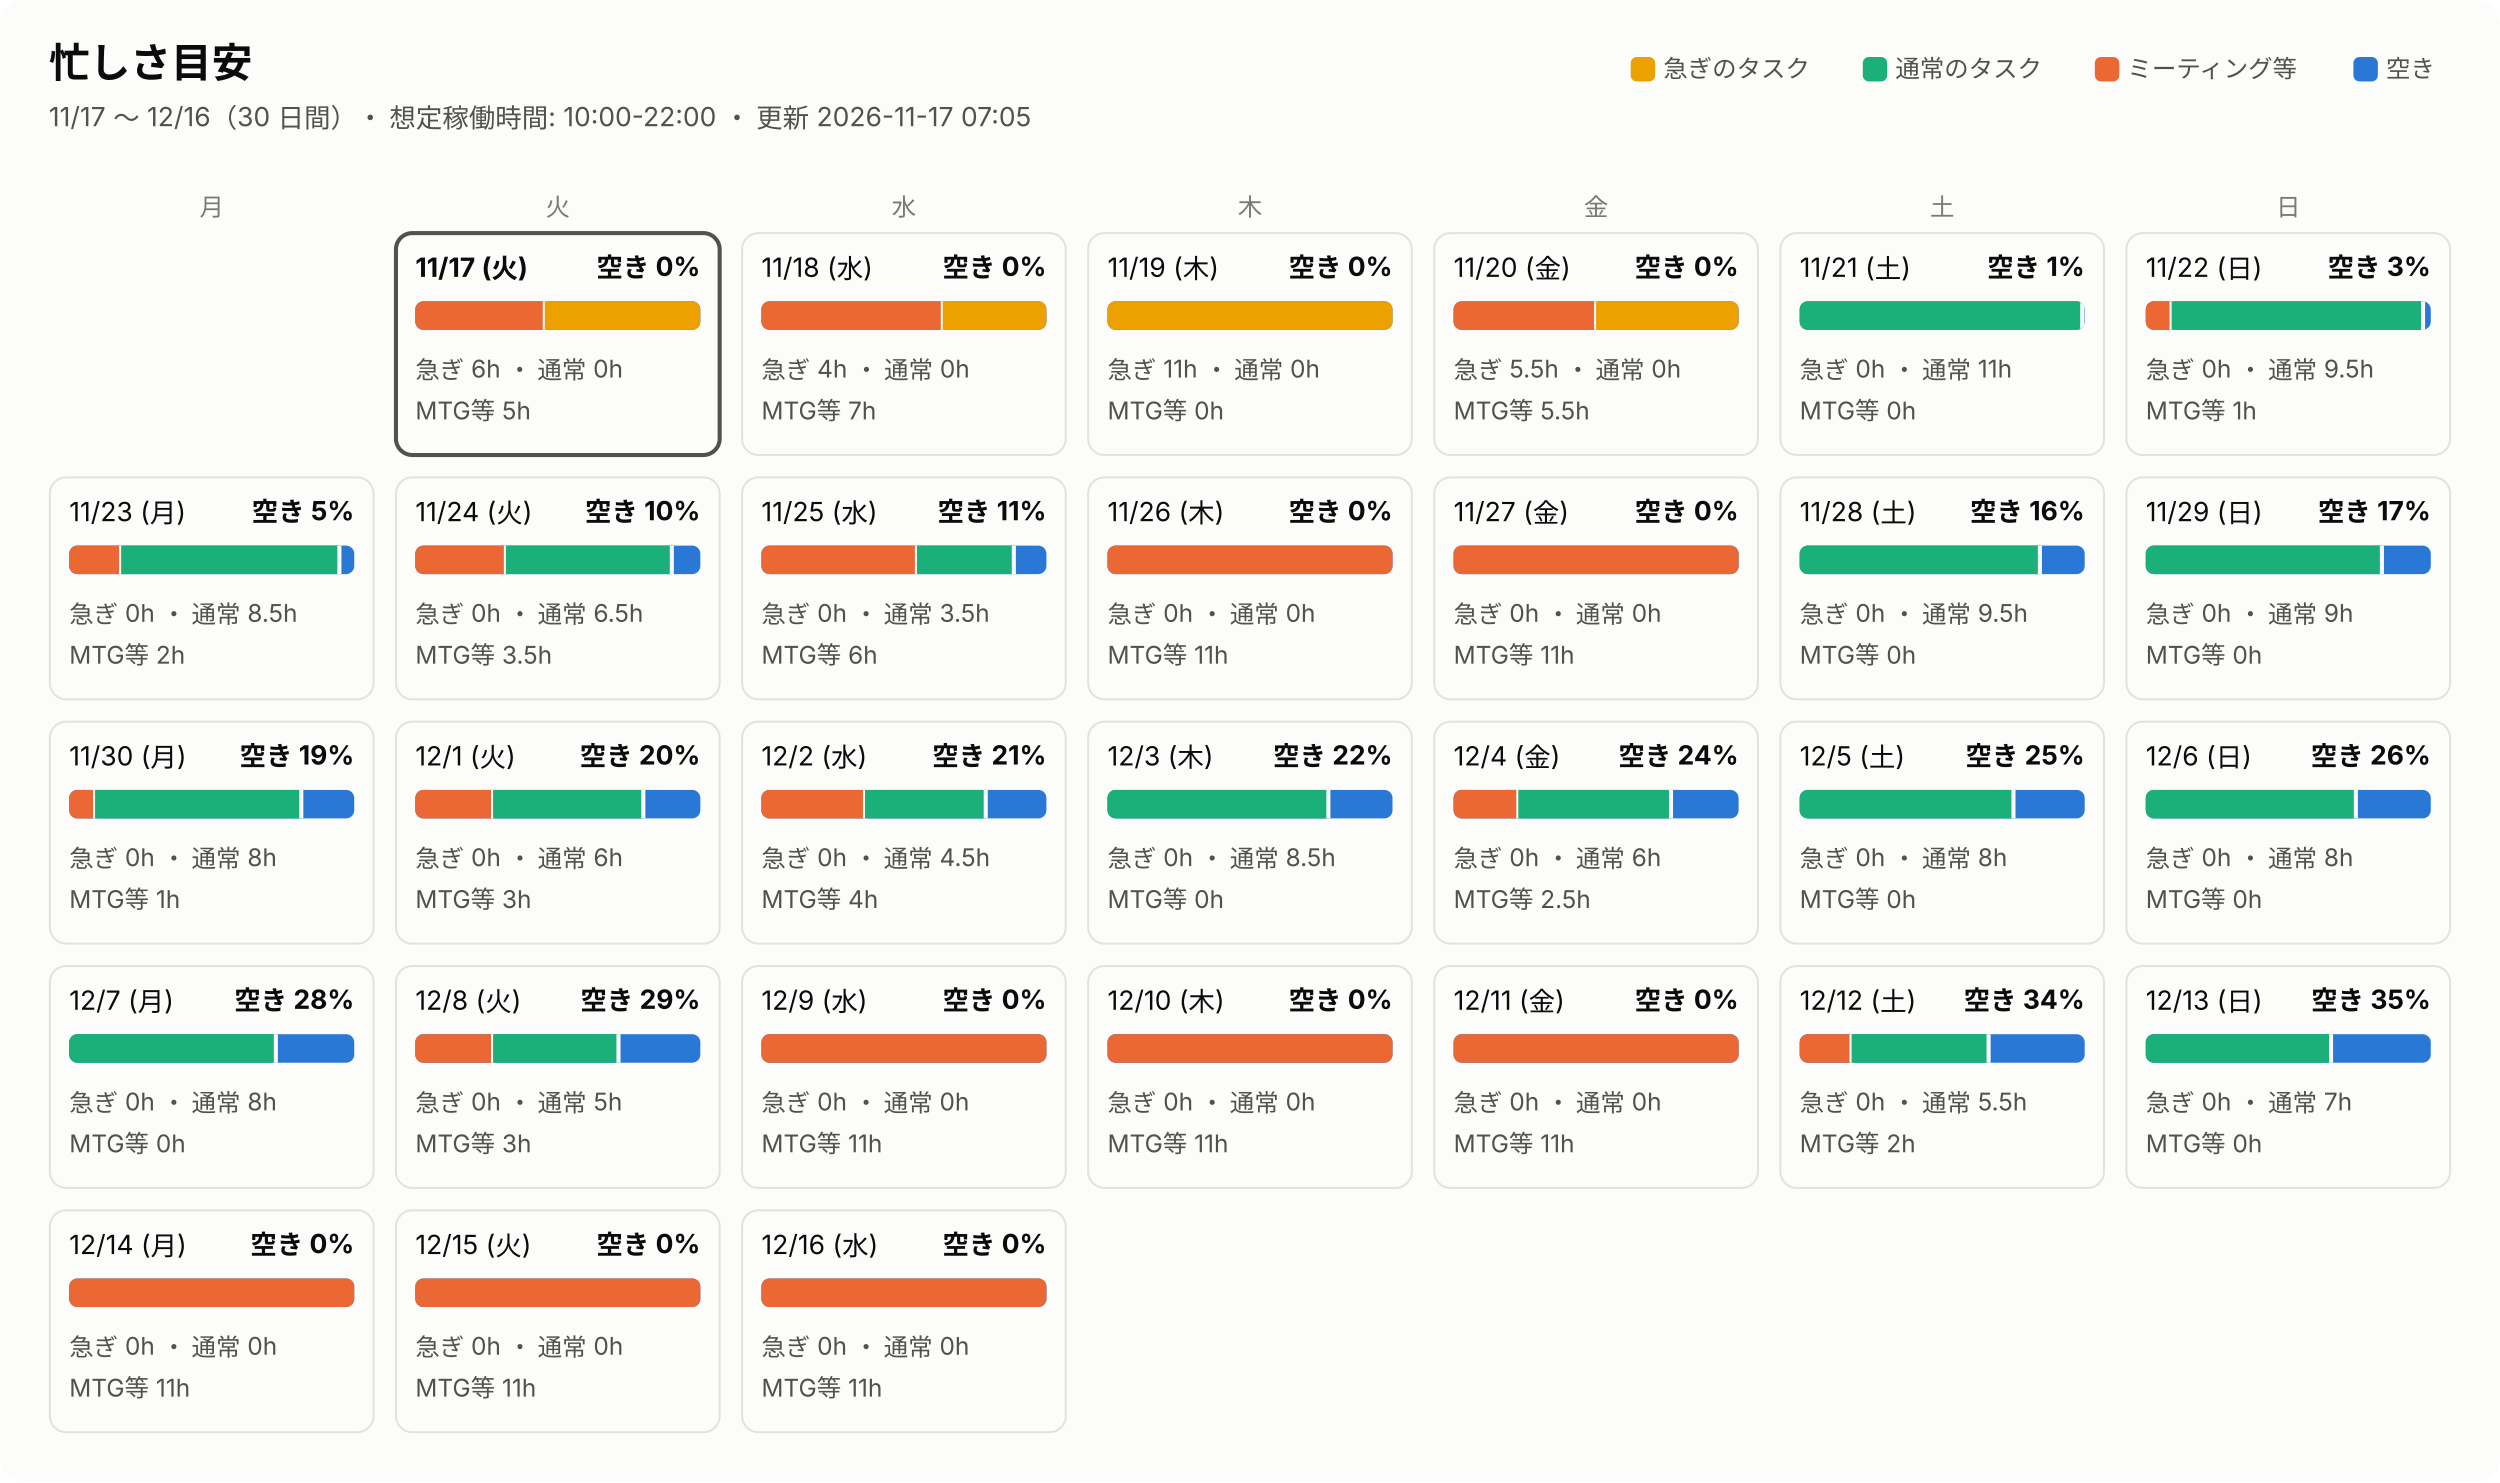
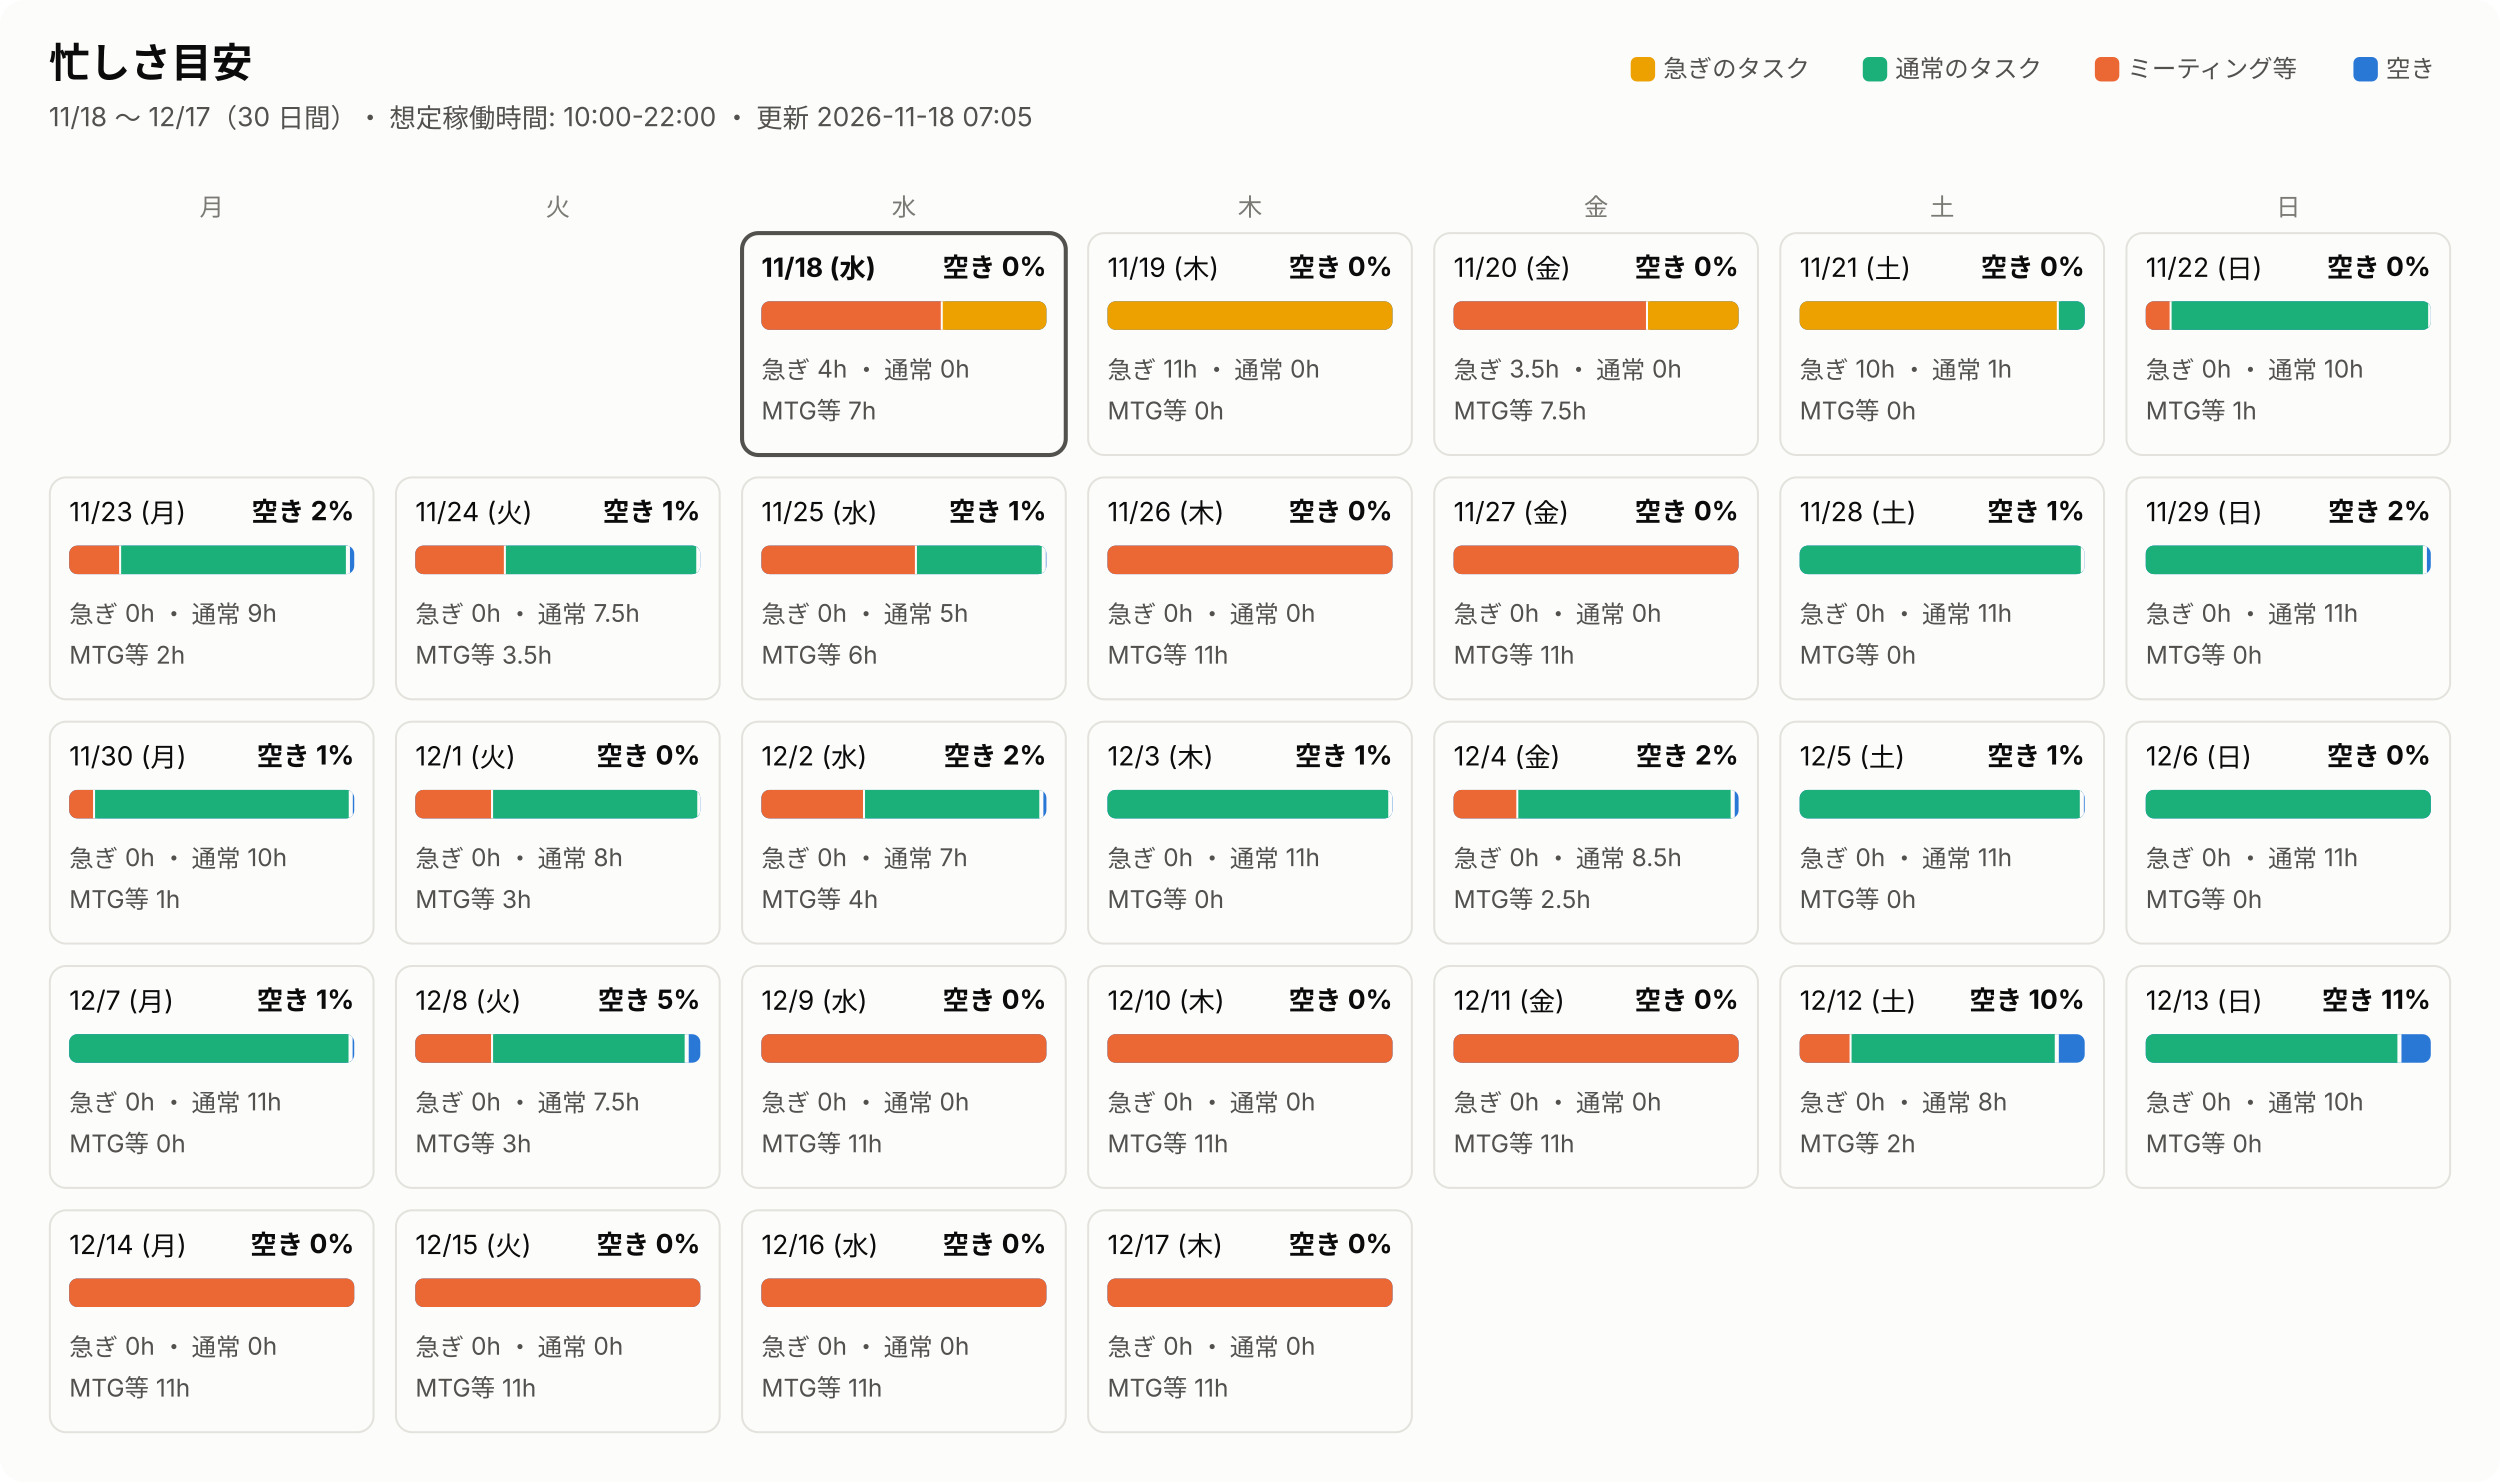
<svg xmlns="http://www.w3.org/2000/svg" viewBox="0 0 1228 728" width="1228" height="728" role="img" aria-label="忙しさ目安" class="viz">
  <style>
    .viz { color-scheme: light dark; }
    .surface { fill: #fcfcfb; }
    .text-1 { fill: #0b0b0b; }
    .text-2 { fill: #52514e; }
    .text-3 { fill: #7a7974; }
    .tasks { fill: #eda100; }
    .flex { fill: #1baf7a; }
    .meetings { fill: #eb6834; }
    .free { fill: #2a78d6; }
    .cell { fill: none; stroke: #e3e2dd; }
    .cell-today { fill: none; stroke: #52514e; }
    .gap { stroke: #fcfcfb; }
    .capmark { stroke: #0b0b0b; }
    .overflow { fill: #d03b3b; }
    text { font-family: -apple-system, BlinkMacSystemFont, "Segoe UI", "Hiragino Sans",
           "Noto Sans JP", "Yu Gothic UI", Meiryo, sans-serif; }
    @media (prefers-color-scheme: dark) {
      .surface { fill: #1a1a19; }
      .text-1 { fill: #f0efec; }
      .text-2 { fill: #c3c2b7; }
      .text-3 { fill: #8f8e87; }
      .tasks { fill: #c98500; }
      .flex { fill: #199e70; }
      .meetings { fill: #d95926; }
      .free { fill: #3987e5; }
      .cell { stroke: #333331; }
      .cell-today { stroke: #c3c2b7; }
      .gap { stroke: #1a1a19; }
      .capmark { stroke: #f0efec; }
      .overflow { fill: #e66767; }
    }
</style>
  <rect class="surface" x="0" y="0" width="1228" height="728" rx="12" />
  <text class="text-1" x="24" y="38" font-size="20" font-weight="700">忙しさ目安</text>
-   <text class="text-2" x="24" y="62" font-size="13">11/17 〜 12/16（30 日間）・ 想定稼働時間: 10:00-22:00 ・ 更新 2026-11-17 07:05</text>
+   <text class="text-2" x="24" y="62" font-size="13">11/18 〜 12/17（30 日間）・ 想定稼働時間: 10:00-22:00 ・ 更新 2026-11-18 07:05</text>
  <rect class="tasks" x="801" y="28" width="12" height="12" rx="3" />
  <text class="text-2" x="817" y="38" font-size="12">急ぎのタスク</text>
  <rect class="flex" x="915" y="28" width="12" height="12" rx="3" />
  <text class="text-2" x="931" y="38" font-size="12">通常のタスク</text>
  <rect class="meetings" x="1029" y="28" width="12" height="12" rx="3" />
  <text class="text-2" x="1045" y="38" font-size="12">ミーティング等</text>
  <rect class="free" x="1156" y="28" width="12" height="12" rx="3" />
  <text class="text-2" x="1172" y="38" font-size="12">空き</text>
  <text class="text-3" x="104.0" y="106" text-anchor="middle" font-size="12">月</text>
  <text class="text-3" x="274.0" y="106" text-anchor="middle" font-size="12">火</text>
  <text class="text-3" x="444.0" y="106" text-anchor="middle" font-size="12">水</text>
  <text class="text-3" x="614.0" y="106" text-anchor="middle" font-size="12">木</text>
  <text class="text-3" x="784.0" y="106" text-anchor="middle" font-size="12">金</text>
  <text class="text-3" x="954.0" y="106" text-anchor="middle" font-size="12">土</text>
  <text class="text-3" x="1124.0" y="106" text-anchor="middle" font-size="12">日</text>
  <g>
-     <rect class="cell-today" stroke-width="2" x="194.5" y="114.5" width="159" height="109" rx="8" />
-     <text class="text-1" x="204" y="136" font-size="13" font-weight="700">11/17 (火)</text>
-     <text class="text-1" x="344" y="136" text-anchor="end" font-size="13" font-weight="700">空き 0%</text>
+     <rect class="cell-today" stroke-width="2" x="364.5" y="114.5" width="159" height="109" rx="8" />
+     <text class="text-1" x="374" y="136" font-size="13" font-weight="700">11/18 (水)</text>
+     <text class="text-1" x="514" y="136" text-anchor="end" font-size="13" font-weight="700">空き 0%</text>
    <clipPath id="c0">
-       <rect x="204.0" y="148" width="140" height="14" rx="4" />
+       <rect x="374.0" y="148" width="140" height="14" rx="4" />
    </clipPath>
    <g clip-path="url(#c0)">
-       <rect class="free" x="204.0" y="148" width="140" height="14" />
-       <rect class="meetings" x="204.0" y="148" width="63.6" height="14" />
-       <line class="gap" stroke-width="2" x1="267.6" y1="148" x2="267.6" y2="162" />
-       <rect class="tasks" x="267.6" y="148" width="76.4" height="14" />
-     </g>
-     <text class="text-2" x="204" y="186" font-size="12">急ぎ 6h ・ 通常 0h</text>
-     <text class="text-2" x="204" y="206" font-size="12">MTG等 5h</text>
-   </g>
-   <g>
-     <rect class="cell" stroke-width="1" x="364.5" y="114.5" width="159" height="109" rx="8" />
-     <text class="text-1" x="374" y="136" font-size="13">11/18 (水)</text>
-     <text class="text-1" x="514" y="136" text-anchor="end" font-size="13" font-weight="700">空き 0%</text>
-     <clipPath id="c1">
-       <rect x="374.0" y="148" width="140" height="14" rx="4" />
-     </clipPath>
-     <g clip-path="url(#c1)">
      <rect class="free" x="374.0" y="148" width="140" height="14" />
      <rect class="meetings" x="374.0" y="148" width="89.1" height="14" />
      <line class="gap" stroke-width="2" x1="463.1" y1="148" x2="463.1" y2="162" />
      <rect class="tasks" x="463.1" y="148" width="50.9" height="14" />
    </g>
    <text class="text-2" x="374" y="186" font-size="12">急ぎ 4h ・ 通常 0h</text>
    <text class="text-2" x="374" y="206" font-size="12">MTG等 7h</text>
  </g>
  <g>
    <rect class="cell" stroke-width="1" x="534.5" y="114.5" width="159" height="109" rx="8" />
    <text class="text-1" x="544" y="136" font-size="13">11/19 (木)</text>
    <text class="text-1" x="684" y="136" text-anchor="end" font-size="13" font-weight="700">空き 0%</text>
-     <clipPath id="c2">
+     <clipPath id="c1">
      <rect x="544.0" y="148" width="140" height="14" rx="4" />
    </clipPath>
-     <g clip-path="url(#c2)">
+     <g clip-path="url(#c1)">
      <rect class="free" x="544.0" y="148" width="140" height="14" />
      <rect class="tasks" x="544.0" y="148" width="140.0" height="14" />
    </g>
    <text class="text-2" x="544" y="186" font-size="12">急ぎ 11h ・ 通常 0h</text>
    <text class="text-2" x="544" y="206" font-size="12">MTG等 0h</text>
  </g>
  <g>
    <rect class="cell" stroke-width="1" x="704.5" y="114.5" width="159" height="109" rx="8" />
    <text class="text-1" x="714" y="136" font-size="13">11/20 (金)</text>
    <text class="text-1" x="854" y="136" text-anchor="end" font-size="13" font-weight="700">空き 0%</text>
-     <clipPath id="c3">
+     <clipPath id="c2">
      <rect x="714.0" y="148" width="140" height="14" rx="4" />
    </clipPath>
-     <g clip-path="url(#c3)">
+     <g clip-path="url(#c2)">
      <rect class="free" x="714.0" y="148" width="140" height="14" />
-       <rect class="meetings" x="714.0" y="148" width="70.0" height="14" />
-       <line class="gap" stroke-width="2" x1="784.0" y1="148" x2="784.0" y2="162" />
-       <rect class="tasks" x="784.0" y="148" width="70.0" height="14" />
-     </g>
-     <text class="text-2" x="714" y="186" font-size="12">急ぎ 5.5h ・ 通常 0h</text>
-     <text class="text-2" x="714" y="206" font-size="12">MTG等 5.5h</text>
+       <rect class="meetings" x="714.0" y="148" width="95.5" height="14" />
+       <line class="gap" stroke-width="2" x1="809.5" y1="148" x2="809.5" y2="162" />
+       <rect class="tasks" x="809.5" y="148" width="44.5" height="14" />
+     </g>
+     <text class="text-2" x="714" y="186" font-size="12">急ぎ 3.5h ・ 通常 0h</text>
+     <text class="text-2" x="714" y="206" font-size="12">MTG等 7.5h</text>
  </g>
  <g>
    <rect class="cell" stroke-width="1" x="874.5" y="114.5" width="159" height="109" rx="8" />
    <text class="text-1" x="884" y="136" font-size="13">11/21 (土)</text>
-     <text class="text-1" x="1024" y="136" text-anchor="end" font-size="13" font-weight="700">空き 1%</text>
-     <clipPath id="c4">
+     <text class="text-1" x="1024" y="136" text-anchor="end" font-size="13" font-weight="700">空き 0%</text>
+     <clipPath id="c3">
      <rect x="884.0" y="148" width="140" height="14" rx="4" />
    </clipPath>
-     <g clip-path="url(#c4)">
+     <g clip-path="url(#c3)">
      <rect class="free" x="884.0" y="148" width="140" height="14" />
-       <rect class="flex" x="884.0" y="148" width="138.8" height="14" />
-       <line class="gap" stroke-width="2" x1="1022.8" y1="148" x2="1022.8" y2="162" />
-     </g>
-     <text class="text-2" x="884" y="186" font-size="12">急ぎ 0h ・ 通常 11h</text>
+       <rect class="tasks" x="884.0" y="148" width="127.3" height="14" />
+       <line class="gap" stroke-width="2" x1="1011.3" y1="148" x2="1011.3" y2="162" />
+       <rect class="flex" x="1011.3" y="148" width="12.7" height="14" />
+     </g>
+     <text class="text-2" x="884" y="186" font-size="12">急ぎ 10h ・ 通常 1h</text>
    <text class="text-2" x="884" y="206" font-size="12">MTG等 0h</text>
  </g>
  <g>
    <rect class="cell" stroke-width="1" x="1044.5" y="114.5" width="159" height="109" rx="8" />
    <text class="text-1" x="1054" y="136" font-size="13">11/22 (日)</text>
-     <text class="text-1" x="1194" y="136" text-anchor="end" font-size="13" font-weight="700">空き 3%</text>
-     <clipPath id="c5">
+     <text class="text-1" x="1194" y="136" text-anchor="end" font-size="13" font-weight="700">空き 0%</text>
+     <clipPath id="c4">
      <rect x="1054.0" y="148" width="140" height="14" rx="4" />
    </clipPath>
-     <g clip-path="url(#c5)">
+     <g clip-path="url(#c4)">
      <rect class="free" x="1054.0" y="148" width="140" height="14" />
      <rect class="meetings" x="1054.0" y="148" width="12.7" height="14" />
      <line class="gap" stroke-width="2" x1="1066.7" y1="148" x2="1066.7" y2="162" />
-       <rect class="flex" x="1066.7" y="148" width="123.5" height="14" />
-       <line class="gap" stroke-width="2" x1="1190.2" y1="148" x2="1190.2" y2="162" />
-     </g>
-     <text class="text-2" x="1054" y="186" font-size="12">急ぎ 0h ・ 通常 9.5h</text>
+       <rect class="flex" x="1066.7" y="148" width="127.0" height="14" />
+       <line class="gap" stroke-width="2" x1="1193.7" y1="148" x2="1193.7" y2="162" />
+     </g>
+     <text class="text-2" x="1054" y="186" font-size="12">急ぎ 0h ・ 通常 10h</text>
    <text class="text-2" x="1054" y="206" font-size="12">MTG等 1h</text>
  </g>
  <g>
    <rect class="cell" stroke-width="1" x="24.5" y="234.5" width="159" height="109" rx="8" />
    <text class="text-1" x="34" y="256" font-size="13">11/23 (月)</text>
-     <text class="text-1" x="174" y="256" text-anchor="end" font-size="13" font-weight="700">空き 5%</text>
-     <clipPath id="c6">
+     <text class="text-1" x="174" y="256" text-anchor="end" font-size="13" font-weight="700">空き 2%</text>
+     <clipPath id="c5">
      <rect x="34.0" y="268" width="140" height="14" rx="4" />
    </clipPath>
-     <g clip-path="url(#c6)">
+     <g clip-path="url(#c5)">
      <rect class="free" x="34.0" y="268" width="140" height="14" />
      <rect class="meetings" x="34.0" y="268" width="25.5" height="14" />
      <line class="gap" stroke-width="2" x1="59.5" y1="268" x2="59.5" y2="282" />
-       <rect class="flex" x="59.5" y="268" width="107.2" height="14" />
-       <line class="gap" stroke-width="2" x1="166.7" y1="268" x2="166.7" y2="282" />
-     </g>
-     <text class="text-2" x="34" y="306" font-size="12">急ぎ 0h ・ 通常 8.5h</text>
+       <rect class="flex" x="59.5" y="268" width="111.4" height="14" />
+       <line class="gap" stroke-width="2" x1="170.9" y1="268" x2="170.9" y2="282" />
+     </g>
+     <text class="text-2" x="34" y="306" font-size="12">急ぎ 0h ・ 通常 9h</text>
    <text class="text-2" x="34" y="326" font-size="12">MTG等 2h</text>
  </g>
  <g>
    <rect class="cell" stroke-width="1" x="194.5" y="234.5" width="159" height="109" rx="8" />
    <text class="text-1" x="204" y="256" font-size="13">11/24 (火)</text>
-     <text class="text-1" x="344" y="256" text-anchor="end" font-size="13" font-weight="700">空き 10%</text>
-     <clipPath id="c7">
+     <text class="text-1" x="344" y="256" text-anchor="end" font-size="13" font-weight="700">空き 1%</text>
+     <clipPath id="c6">
      <rect x="204.0" y="268" width="140" height="14" rx="4" />
    </clipPath>
-     <g clip-path="url(#c7)">
+     <g clip-path="url(#c6)">
      <rect class="free" x="204.0" y="268" width="140" height="14" />
      <rect class="meetings" x="204.0" y="268" width="44.5" height="14" />
      <line class="gap" stroke-width="2" x1="248.5" y1="268" x2="248.5" y2="282" />
-       <rect class="flex" x="248.5" y="268" width="81.5" height="14" />
-       <line class="gap" stroke-width="2" x1="330.0" y1="268" x2="330.0" y2="282" />
-     </g>
-     <text class="text-2" x="204" y="306" font-size="12">急ぎ 0h ・ 通常 6.5h</text>
+       <rect class="flex" x="248.5" y="268" width="94.5" height="14" />
+       <line class="gap" stroke-width="2" x1="343.0" y1="268" x2="343.0" y2="282" />
+     </g>
+     <text class="text-2" x="204" y="306" font-size="12">急ぎ 0h ・ 通常 7.5h</text>
    <text class="text-2" x="204" y="326" font-size="12">MTG等 3.5h</text>
  </g>
  <g>
    <rect class="cell" stroke-width="1" x="364.5" y="234.5" width="159" height="109" rx="8" />
    <text class="text-1" x="374" y="256" font-size="13">11/25 (水)</text>
-     <text class="text-1" x="514" y="256" text-anchor="end" font-size="13" font-weight="700">空き 11%</text>
-     <clipPath id="c8">
+     <text class="text-1" x="514" y="256" text-anchor="end" font-size="13" font-weight="700">空き 1%</text>
+     <clipPath id="c7">
      <rect x="374.0" y="268" width="140" height="14" rx="4" />
    </clipPath>
-     <g clip-path="url(#c8)">
+     <g clip-path="url(#c7)">
      <rect class="free" x="374.0" y="268" width="140" height="14" />
      <rect class="meetings" x="374.0" y="268" width="76.4" height="14" />
      <line class="gap" stroke-width="2" x1="450.4" y1="268" x2="450.4" y2="282" />
-       <rect class="flex" x="450.4" y="268" width="47.6" height="14" />
-       <line class="gap" stroke-width="2" x1="498.0" y1="268" x2="498.0" y2="282" />
-     </g>
-     <text class="text-2" x="374" y="306" font-size="12">急ぎ 0h ・ 通常 3.5h</text>
+       <rect class="flex" x="450.4" y="268" width="62.4" height="14" />
+       <line class="gap" stroke-width="2" x1="512.7" y1="268" x2="512.7" y2="282" />
+     </g>
+     <text class="text-2" x="374" y="306" font-size="12">急ぎ 0h ・ 通常 5h</text>
    <text class="text-2" x="374" y="326" font-size="12">MTG等 6h</text>
  </g>
  <g>
    <rect class="cell" stroke-width="1" x="534.5" y="234.5" width="159" height="109" rx="8" />
    <text class="text-1" x="544" y="256" font-size="13">11/26 (木)</text>
    <text class="text-1" x="684" y="256" text-anchor="end" font-size="13" font-weight="700">空き 0%</text>
-     <clipPath id="c9">
+     <clipPath id="c8">
      <rect x="544.0" y="268" width="140" height="14" rx="4" />
    </clipPath>
-     <g clip-path="url(#c9)">
+     <g clip-path="url(#c8)">
      <rect class="free" x="544.0" y="268" width="140" height="14" />
      <rect class="meetings" x="544.0" y="268" width="140.0" height="14" />
    </g>
    <text class="text-2" x="544" y="306" font-size="12">急ぎ 0h ・ 通常 0h</text>
    <text class="text-2" x="544" y="326" font-size="12">MTG等 11h</text>
  </g>
  <g>
    <rect class="cell" stroke-width="1" x="704.5" y="234.5" width="159" height="109" rx="8" />
    <text class="text-1" x="714" y="256" font-size="13">11/27 (金)</text>
    <text class="text-1" x="854" y="256" text-anchor="end" font-size="13" font-weight="700">空き 0%</text>
-     <clipPath id="c10">
+     <clipPath id="c9">
      <rect x="714.0" y="268" width="140" height="14" rx="4" />
    </clipPath>
-     <g clip-path="url(#c10)">
+     <g clip-path="url(#c9)">
      <rect class="free" x="714.0" y="268" width="140" height="14" />
      <rect class="meetings" x="714.0" y="268" width="140.0" height="14" />
    </g>
    <text class="text-2" x="714" y="306" font-size="12">急ぎ 0h ・ 通常 0h</text>
    <text class="text-2" x="714" y="326" font-size="12">MTG等 11h</text>
  </g>
  <g>
    <rect class="cell" stroke-width="1" x="874.5" y="234.5" width="159" height="109" rx="8" />
    <text class="text-1" x="884" y="256" font-size="13">11/28 (土)</text>
-     <text class="text-1" x="1024" y="256" text-anchor="end" font-size="13" font-weight="700">空き 16%</text>
-     <clipPath id="c11">
+     <text class="text-1" x="1024" y="256" text-anchor="end" font-size="13" font-weight="700">空き 1%</text>
+     <clipPath id="c10">
      <rect x="884.0" y="268" width="140" height="14" rx="4" />
    </clipPath>
-     <g clip-path="url(#c11)">
+     <g clip-path="url(#c10)">
      <rect class="free" x="884.0" y="268" width="140" height="14" />
-       <rect class="flex" x="884.0" y="268" width="118.0" height="14" />
-       <line class="gap" stroke-width="2" x1="1002.0" y1="268" x2="1002.0" y2="282" />
-     </g>
-     <text class="text-2" x="884" y="306" font-size="12">急ぎ 0h ・ 通常 9.5h</text>
+       <rect class="flex" x="884.0" y="268" width="139.1" height="14" />
+       <line class="gap" stroke-width="2" x1="1023.1" y1="268" x2="1023.1" y2="282" />
+     </g>
+     <text class="text-2" x="884" y="306" font-size="12">急ぎ 0h ・ 通常 11h</text>
    <text class="text-2" x="884" y="326" font-size="12">MTG等 0h</text>
  </g>
  <g>
    <rect class="cell" stroke-width="1" x="1044.5" y="234.5" width="159" height="109" rx="8" />
    <text class="text-1" x="1054" y="256" font-size="13">11/29 (日)</text>
-     <text class="text-1" x="1194" y="256" text-anchor="end" font-size="13" font-weight="700">空き 17%</text>
-     <clipPath id="c12">
+     <text class="text-1" x="1194" y="256" text-anchor="end" font-size="13" font-weight="700">空き 2%</text>
+     <clipPath id="c11">
      <rect x="1054.0" y="268" width="140" height="14" rx="4" />
    </clipPath>
-     <g clip-path="url(#c12)">
+     <g clip-path="url(#c11)">
      <rect class="free" x="1054.0" y="268" width="140" height="14" />
-       <rect class="flex" x="1054.0" y="268" width="116.0" height="14" />
-       <line class="gap" stroke-width="2" x1="1170.0" y1="268" x2="1170.0" y2="282" />
-     </g>
-     <text class="text-2" x="1054" y="306" font-size="12">急ぎ 0h ・ 通常 9h</text>
+       <rect class="flex" x="1054.0" y="268" width="137.1" height="14" />
+       <line class="gap" stroke-width="2" x1="1191.1" y1="268" x2="1191.1" y2="282" />
+     </g>
+     <text class="text-2" x="1054" y="306" font-size="12">急ぎ 0h ・ 通常 11h</text>
    <text class="text-2" x="1054" y="326" font-size="12">MTG等 0h</text>
  </g>
  <g>
    <rect class="cell" stroke-width="1" x="24.5" y="354.5" width="159" height="109" rx="8" />
    <text class="text-1" x="34" y="376" font-size="13">11/30 (月)</text>
-     <text class="text-1" x="174" y="376" text-anchor="end" font-size="13" font-weight="700">空き 19%</text>
-     <clipPath id="c13">
+     <text class="text-1" x="174" y="376" text-anchor="end" font-size="13" font-weight="700">空き 1%</text>
+     <clipPath id="c12">
      <rect x="34.0" y="388" width="140" height="14" rx="4" />
    </clipPath>
-     <g clip-path="url(#c13)">
+     <g clip-path="url(#c12)">
      <rect class="free" x="34.0" y="388" width="140" height="14" />
      <rect class="meetings" x="34.0" y="388" width="12.7" height="14" />
      <line class="gap" stroke-width="2" x1="46.7" y1="388" x2="46.7" y2="402" />
-       <rect class="flex" x="46.7" y="388" width="101.3" height="14" />
-       <line class="gap" stroke-width="2" x1="148.0" y1="388" x2="148.0" y2="402" />
-     </g>
-     <text class="text-2" x="34" y="426" font-size="12">急ぎ 0h ・ 通常 8h</text>
+       <rect class="flex" x="46.7" y="388" width="125.5" height="14" />
+       <line class="gap" stroke-width="2" x1="172.3" y1="388" x2="172.3" y2="402" />
+     </g>
+     <text class="text-2" x="34" y="426" font-size="12">急ぎ 0h ・ 通常 10h</text>
    <text class="text-2" x="34" y="446" font-size="12">MTG等 1h</text>
  </g>
  <g>
    <rect class="cell" stroke-width="1" x="194.5" y="354.5" width="159" height="109" rx="8" />
    <text class="text-1" x="204" y="376" font-size="13">12/1 (火)</text>
-     <text class="text-1" x="344" y="376" text-anchor="end" font-size="13" font-weight="700">空き 20%</text>
-     <clipPath id="c14">
+     <text class="text-1" x="344" y="376" text-anchor="end" font-size="13" font-weight="700">空き 0%</text>
+     <clipPath id="c13">
      <rect x="204.0" y="388" width="140" height="14" rx="4" />
    </clipPath>
-     <g clip-path="url(#c14)">
+     <g clip-path="url(#c13)">
      <rect class="free" x="204.0" y="388" width="140" height="14" />
      <rect class="meetings" x="204.0" y="388" width="38.2" height="14" />
      <line class="gap" stroke-width="2" x1="242.2" y1="388" x2="242.2" y2="402" />
-       <rect class="flex" x="242.2" y="388" width="73.8" height="14" />
-       <line class="gap" stroke-width="2" x1="316.0" y1="388" x2="316.0" y2="402" />
-     </g>
-     <text class="text-2" x="204" y="426" font-size="12">急ぎ 0h ・ 通常 6h</text>
+       <rect class="flex" x="242.2" y="388" width="101.3" height="14" />
+       <line class="gap" stroke-width="2" x1="343.5" y1="388" x2="343.5" y2="402" />
+     </g>
+     <text class="text-2" x="204" y="426" font-size="12">急ぎ 0h ・ 通常 8h</text>
    <text class="text-2" x="204" y="446" font-size="12">MTG等 3h</text>
  </g>
  <g>
    <rect class="cell" stroke-width="1" x="364.5" y="354.5" width="159" height="109" rx="8" />
    <text class="text-1" x="374" y="376" font-size="13">12/2 (水)</text>
-     <text class="text-1" x="514" y="376" text-anchor="end" font-size="13" font-weight="700">空き 21%</text>
-     <clipPath id="c15">
+     <text class="text-1" x="514" y="376" text-anchor="end" font-size="13" font-weight="700">空き 2%</text>
+     <clipPath id="c14">
      <rect x="374.0" y="388" width="140" height="14" rx="4" />
    </clipPath>
-     <g clip-path="url(#c15)">
+     <g clip-path="url(#c14)">
      <rect class="free" x="374.0" y="388" width="140" height="14" />
      <rect class="meetings" x="374.0" y="388" width="50.9" height="14" />
      <line class="gap" stroke-width="2" x1="424.9" y1="388" x2="424.9" y2="402" />
-       <rect class="flex" x="424.9" y="388" width="59.3" height="14" />
-       <line class="gap" stroke-width="2" x1="484.2" y1="388" x2="484.2" y2="402" />
-     </g>
-     <text class="text-2" x="374" y="426" font-size="12">急ぎ 0h ・ 通常 4.5h</text>
+       <rect class="flex" x="424.9" y="388" width="86.5" height="14" />
+       <line class="gap" stroke-width="2" x1="511.5" y1="388" x2="511.5" y2="402" />
+     </g>
+     <text class="text-2" x="374" y="426" font-size="12">急ぎ 0h ・ 通常 7h</text>
    <text class="text-2" x="374" y="446" font-size="12">MTG等 4h</text>
  </g>
  <g>
    <rect class="cell" stroke-width="1" x="534.5" y="354.5" width="159" height="109" rx="8" />
    <text class="text-1" x="544" y="376" font-size="13">12/3 (木)</text>
-     <text class="text-1" x="684" y="376" text-anchor="end" font-size="13" font-weight="700">空き 22%</text>
-     <clipPath id="c16">
+     <text class="text-1" x="684" y="376" text-anchor="end" font-size="13" font-weight="700">空き 1%</text>
+     <clipPath id="c15">
      <rect x="544.0" y="388" width="140" height="14" rx="4" />
    </clipPath>
-     <g clip-path="url(#c16)">
+     <g clip-path="url(#c15)">
      <rect class="free" x="544.0" y="388" width="140" height="14" />
-       <rect class="flex" x="544.0" y="388" width="108.5" height="14" />
-       <line class="gap" stroke-width="2" x1="652.5" y1="388" x2="652.5" y2="402" />
-     </g>
-     <text class="text-2" x="544" y="426" font-size="12">急ぎ 0h ・ 通常 8.5h</text>
+       <rect class="flex" x="544.0" y="388" width="138.9" height="14" />
+       <line class="gap" stroke-width="2" x1="682.9" y1="388" x2="682.9" y2="402" />
+     </g>
+     <text class="text-2" x="544" y="426" font-size="12">急ぎ 0h ・ 通常 11h</text>
    <text class="text-2" x="544" y="446" font-size="12">MTG等 0h</text>
  </g>
  <g>
    <rect class="cell" stroke-width="1" x="704.5" y="354.5" width="159" height="109" rx="8" />
    <text class="text-1" x="714" y="376" font-size="13">12/4 (金)</text>
-     <text class="text-1" x="854" y="376" text-anchor="end" font-size="13" font-weight="700">空き 24%</text>
-     <clipPath id="c17">
+     <text class="text-1" x="854" y="376" text-anchor="end" font-size="13" font-weight="700">空き 2%</text>
+     <clipPath id="c16">
      <rect x="714.0" y="388" width="140" height="14" rx="4" />
    </clipPath>
-     <g clip-path="url(#c17)">
+     <g clip-path="url(#c16)">
      <rect class="free" x="714.0" y="388" width="140" height="14" />
      <rect class="meetings" x="714.0" y="388" width="31.8" height="14" />
      <line class="gap" stroke-width="2" x1="745.8" y1="388" x2="745.8" y2="402" />
-       <rect class="flex" x="745.8" y="388" width="74.9" height="14" />
-       <line class="gap" stroke-width="2" x1="820.8" y1="388" x2="820.8" y2="402" />
-     </g>
-     <text class="text-2" x="714" y="426" font-size="12">急ぎ 0h ・ 通常 6h</text>
+       <rect class="flex" x="745.8" y="388" width="105.3" height="14" />
+       <line class="gap" stroke-width="2" x1="851.1" y1="388" x2="851.1" y2="402" />
+     </g>
+     <text class="text-2" x="714" y="426" font-size="12">急ぎ 0h ・ 通常 8.5h</text>
    <text class="text-2" x="714" y="446" font-size="12">MTG等 2.5h</text>
  </g>
  <g>
    <rect class="cell" stroke-width="1" x="874.5" y="354.5" width="159" height="109" rx="8" />
    <text class="text-1" x="884" y="376" font-size="13">12/5 (土)</text>
-     <text class="text-1" x="1024" y="376" text-anchor="end" font-size="13" font-weight="700">空き 25%</text>
-     <clipPath id="c18">
+     <text class="text-1" x="1024" y="376" text-anchor="end" font-size="13" font-weight="700">空き 1%</text>
+     <clipPath id="c17">
      <rect x="884.0" y="388" width="140" height="14" rx="4" />
    </clipPath>
-     <g clip-path="url(#c18)">
+     <g clip-path="url(#c17)">
      <rect class="free" x="884.0" y="388" width="140" height="14" />
-       <rect class="flex" x="884.0" y="388" width="105.0" height="14" />
-       <line class="gap" stroke-width="2" x1="989.0" y1="388" x2="989.0" y2="402" />
-     </g>
-     <text class="text-2" x="884" y="426" font-size="12">急ぎ 0h ・ 通常 8h</text>
+       <rect class="flex" x="884.0" y="388" width="138.6" height="14" />
+       <line class="gap" stroke-width="2" x1="1022.6" y1="388" x2="1022.6" y2="402" />
+     </g>
+     <text class="text-2" x="884" y="426" font-size="12">急ぎ 0h ・ 通常 11h</text>
    <text class="text-2" x="884" y="446" font-size="12">MTG等 0h</text>
  </g>
  <g>
    <rect class="cell" stroke-width="1" x="1044.5" y="354.5" width="159" height="109" rx="8" />
    <text class="text-1" x="1054" y="376" font-size="13">12/6 (日)</text>
-     <text class="text-1" x="1194" y="376" text-anchor="end" font-size="13" font-weight="700">空き 26%</text>
-     <clipPath id="c19">
+     <text class="text-1" x="1194" y="376" text-anchor="end" font-size="13" font-weight="700">空き 0%</text>
+     <clipPath id="c18">
      <rect x="1054.0" y="388" width="140" height="14" rx="4" />
    </clipPath>
-     <g clip-path="url(#c19)">
+     <g clip-path="url(#c18)">
      <rect class="free" x="1054.0" y="388" width="140" height="14" />
-       <rect class="flex" x="1054.0" y="388" width="103.3" height="14" />
-       <line class="gap" stroke-width="2" x1="1157.2" y1="388" x2="1157.2" y2="402" />
-     </g>
-     <text class="text-2" x="1054" y="426" font-size="12">急ぎ 0h ・ 通常 8h</text>
+       <rect class="flex" x="1054.0" y="388" width="140.0" height="14" />
+     </g>
+     <text class="text-2" x="1054" y="426" font-size="12">急ぎ 0h ・ 通常 11h</text>
    <text class="text-2" x="1054" y="446" font-size="12">MTG等 0h</text>
  </g>
  <g>
    <rect class="cell" stroke-width="1" x="24.5" y="474.5" width="159" height="109" rx="8" />
    <text class="text-1" x="34" y="496" font-size="13">12/7 (月)</text>
-     <text class="text-1" x="174" y="496" text-anchor="end" font-size="13" font-weight="700">空き 28%</text>
-     <clipPath id="c20">
+     <text class="text-1" x="174" y="496" text-anchor="end" font-size="13" font-weight="700">空き 1%</text>
+     <clipPath id="c19">
      <rect x="34.0" y="508" width="140" height="14" rx="4" />
    </clipPath>
-     <g clip-path="url(#c20)">
+     <g clip-path="url(#c19)">
      <rect class="free" x="34.0" y="508" width="140" height="14" />
-       <rect class="flex" x="34.0" y="508" width="101.5" height="14" />
-       <line class="gap" stroke-width="2" x1="135.5" y1="508" x2="135.5" y2="522" />
-     </g>
-     <text class="text-2" x="34" y="546" font-size="12">急ぎ 0h ・ 通常 8h</text>
+       <rect class="flex" x="34.0" y="508" width="138.2" height="14" />
+       <line class="gap" stroke-width="2" x1="172.2" y1="508" x2="172.2" y2="522" />
+     </g>
+     <text class="text-2" x="34" y="546" font-size="12">急ぎ 0h ・ 通常 11h</text>
    <text class="text-2" x="34" y="566" font-size="12">MTG等 0h</text>
  </g>
  <g>
    <rect class="cell" stroke-width="1" x="194.5" y="474.5" width="159" height="109" rx="8" />
    <text class="text-1" x="204" y="496" font-size="13">12/8 (火)</text>
-     <text class="text-1" x="344" y="496" text-anchor="end" font-size="13" font-weight="700">空き 29%</text>
-     <clipPath id="c21">
+     <text class="text-1" x="344" y="496" text-anchor="end" font-size="13" font-weight="700">空き 5%</text>
+     <clipPath id="c20">
      <rect x="204.0" y="508" width="140" height="14" rx="4" />
    </clipPath>
-     <g clip-path="url(#c21)">
+     <g clip-path="url(#c20)">
      <rect class="free" x="204.0" y="508" width="140" height="14" />
      <rect class="meetings" x="204.0" y="508" width="38.2" height="14" />
      <line class="gap" stroke-width="2" x1="242.2" y1="508" x2="242.2" y2="522" />
-       <rect class="flex" x="242.2" y="508" width="61.6" height="14" />
-       <line class="gap" stroke-width="2" x1="303.8" y1="508" x2="303.8" y2="522" />
-     </g>
-     <text class="text-2" x="204" y="546" font-size="12">急ぎ 0h ・ 通常 5h</text>
+       <rect class="flex" x="242.2" y="508" width="95.1" height="14" />
+       <line class="gap" stroke-width="2" x1="337.3" y1="508" x2="337.3" y2="522" />
+     </g>
+     <text class="text-2" x="204" y="546" font-size="12">急ぎ 0h ・ 通常 7.5h</text>
    <text class="text-2" x="204" y="566" font-size="12">MTG等 3h</text>
  </g>
  <g>
    <rect class="cell" stroke-width="1" x="364.5" y="474.5" width="159" height="109" rx="8" />
    <text class="text-1" x="374" y="496" font-size="13">12/9 (水)</text>
    <text class="text-1" x="514" y="496" text-anchor="end" font-size="13" font-weight="700">空き 0%</text>
-     <clipPath id="c22">
+     <clipPath id="c21">
      <rect x="374.0" y="508" width="140" height="14" rx="4" />
    </clipPath>
-     <g clip-path="url(#c22)">
+     <g clip-path="url(#c21)">
      <rect class="free" x="374.0" y="508" width="140" height="14" />
      <rect class="meetings" x="374.0" y="508" width="140.0" height="14" />
    </g>
    <text class="text-2" x="374" y="546" font-size="12">急ぎ 0h ・ 通常 0h</text>
    <text class="text-2" x="374" y="566" font-size="12">MTG等 11h</text>
  </g>
  <g>
    <rect class="cell" stroke-width="1" x="534.5" y="474.5" width="159" height="109" rx="8" />
    <text class="text-1" x="544" y="496" font-size="13">12/10 (木)</text>
    <text class="text-1" x="684" y="496" text-anchor="end" font-size="13" font-weight="700">空き 0%</text>
-     <clipPath id="c23">
+     <clipPath id="c22">
      <rect x="544.0" y="508" width="140" height="14" rx="4" />
    </clipPath>
-     <g clip-path="url(#c23)">
+     <g clip-path="url(#c22)">
      <rect class="free" x="544.0" y="508" width="140" height="14" />
      <rect class="meetings" x="544.0" y="508" width="140.0" height="14" />
    </g>
    <text class="text-2" x="544" y="546" font-size="12">急ぎ 0h ・ 通常 0h</text>
    <text class="text-2" x="544" y="566" font-size="12">MTG等 11h</text>
  </g>
  <g>
    <rect class="cell" stroke-width="1" x="704.5" y="474.5" width="159" height="109" rx="8" />
    <text class="text-1" x="714" y="496" font-size="13">12/11 (金)</text>
    <text class="text-1" x="854" y="496" text-anchor="end" font-size="13" font-weight="700">空き 0%</text>
-     <clipPath id="c24">
+     <clipPath id="c23">
      <rect x="714.0" y="508" width="140" height="14" rx="4" />
    </clipPath>
-     <g clip-path="url(#c24)">
+     <g clip-path="url(#c23)">
      <rect class="free" x="714.0" y="508" width="140" height="14" />
      <rect class="meetings" x="714.0" y="508" width="140.0" height="14" />
    </g>
    <text class="text-2" x="714" y="546" font-size="12">急ぎ 0h ・ 通常 0h</text>
    <text class="text-2" x="714" y="566" font-size="12">MTG等 11h</text>
  </g>
  <g>
    <rect class="cell" stroke-width="1" x="874.5" y="474.5" width="159" height="109" rx="8" />
    <text class="text-1" x="884" y="496" font-size="13">12/12 (土)</text>
-     <text class="text-1" x="1024" y="496" text-anchor="end" font-size="13" font-weight="700">空き 34%</text>
-     <clipPath id="c25">
+     <text class="text-1" x="1024" y="496" text-anchor="end" font-size="13" font-weight="700">空き 10%</text>
+     <clipPath id="c24">
      <rect x="884.0" y="508" width="140" height="14" rx="4" />
    </clipPath>
-     <g clip-path="url(#c25)">
+     <g clip-path="url(#c24)">
      <rect class="free" x="884.0" y="508" width="140" height="14" />
      <rect class="meetings" x="884.0" y="508" width="25.5" height="14" />
      <line class="gap" stroke-width="2" x1="909.5" y1="508" x2="909.5" y2="522" />
-       <rect class="flex" x="909.5" y="508" width="67.3" height="14" />
-       <line class="gap" stroke-width="2" x1="976.8" y1="508" x2="976.8" y2="522" />
-     </g>
-     <text class="text-2" x="884" y="546" font-size="12">急ぎ 0h ・ 通常 5.5h</text>
+       <rect class="flex" x="909.5" y="508" width="100.9" height="14" />
+       <line class="gap" stroke-width="2" x1="1010.3" y1="508" x2="1010.3" y2="522" />
+     </g>
+     <text class="text-2" x="884" y="546" font-size="12">急ぎ 0h ・ 通常 8h</text>
    <text class="text-2" x="884" y="566" font-size="12">MTG等 2h</text>
  </g>
  <g>
    <rect class="cell" stroke-width="1" x="1044.5" y="474.5" width="159" height="109" rx="8" />
    <text class="text-1" x="1054" y="496" font-size="13">12/13 (日)</text>
-     <text class="text-1" x="1194" y="496" text-anchor="end" font-size="13" font-weight="700">空き 35%</text>
-     <clipPath id="c26">
+     <text class="text-1" x="1194" y="496" text-anchor="end" font-size="13" font-weight="700">空き 11%</text>
+     <clipPath id="c25">
      <rect x="1054.0" y="508" width="140" height="14" rx="4" />
    </clipPath>
-     <g clip-path="url(#c26)">
+     <g clip-path="url(#c25)">
      <rect class="free" x="1054.0" y="508" width="140" height="14" />
-       <rect class="flex" x="1054.0" y="508" width="91.0" height="14" />
-       <line class="gap" stroke-width="2" x1="1145.0" y1="508" x2="1145.0" y2="522" />
-     </g>
-     <text class="text-2" x="1054" y="546" font-size="12">急ぎ 0h ・ 通常 7h</text>
+       <rect class="flex" x="1054.0" y="508" width="124.6" height="14" />
+       <line class="gap" stroke-width="2" x1="1178.6" y1="508" x2="1178.6" y2="522" />
+     </g>
+     <text class="text-2" x="1054" y="546" font-size="12">急ぎ 0h ・ 通常 10h</text>
    <text class="text-2" x="1054" y="566" font-size="12">MTG等 0h</text>
  </g>
  <g>
    <rect class="cell" stroke-width="1" x="24.5" y="594.5" width="159" height="109" rx="8" />
    <text class="text-1" x="34" y="616" font-size="13">12/14 (月)</text>
    <text class="text-1" x="174" y="616" text-anchor="end" font-size="13" font-weight="700">空き 0%</text>
-     <clipPath id="c27">
+     <clipPath id="c26">
      <rect x="34.0" y="628" width="140" height="14" rx="4" />
    </clipPath>
-     <g clip-path="url(#c27)">
+     <g clip-path="url(#c26)">
      <rect class="free" x="34.0" y="628" width="140" height="14" />
      <rect class="meetings" x="34.0" y="628" width="140.0" height="14" />
    </g>
    <text class="text-2" x="34" y="666" font-size="12">急ぎ 0h ・ 通常 0h</text>
    <text class="text-2" x="34" y="686" font-size="12">MTG等 11h</text>
  </g>
  <g>
    <rect class="cell" stroke-width="1" x="194.5" y="594.5" width="159" height="109" rx="8" />
    <text class="text-1" x="204" y="616" font-size="13">12/15 (火)</text>
    <text class="text-1" x="344" y="616" text-anchor="end" font-size="13" font-weight="700">空き 0%</text>
-     <clipPath id="c28">
+     <clipPath id="c27">
      <rect x="204.0" y="628" width="140" height="14" rx="4" />
    </clipPath>
-     <g clip-path="url(#c28)">
+     <g clip-path="url(#c27)">
      <rect class="free" x="204.0" y="628" width="140" height="14" />
      <rect class="meetings" x="204.0" y="628" width="140.0" height="14" />
    </g>
    <text class="text-2" x="204" y="666" font-size="12">急ぎ 0h ・ 通常 0h</text>
    <text class="text-2" x="204" y="686" font-size="12">MTG等 11h</text>
  </g>
  <g>
    <rect class="cell" stroke-width="1" x="364.5" y="594.5" width="159" height="109" rx="8" />
    <text class="text-1" x="374" y="616" font-size="13">12/16 (水)</text>
    <text class="text-1" x="514" y="616" text-anchor="end" font-size="13" font-weight="700">空き 0%</text>
-     <clipPath id="c29">
+     <clipPath id="c28">
      <rect x="374.0" y="628" width="140" height="14" rx="4" />
    </clipPath>
-     <g clip-path="url(#c29)">
+     <g clip-path="url(#c28)">
      <rect class="free" x="374.0" y="628" width="140" height="14" />
      <rect class="meetings" x="374.0" y="628" width="140.0" height="14" />
    </g>
    <text class="text-2" x="374" y="666" font-size="12">急ぎ 0h ・ 通常 0h</text>
    <text class="text-2" x="374" y="686" font-size="12">MTG等 11h</text>
  </g>
+   <g>
+     <rect class="cell" stroke-width="1" x="534.5" y="594.5" width="159" height="109" rx="8" />
+     <text class="text-1" x="544" y="616" font-size="13">12/17 (木)</text>
+     <text class="text-1" x="684" y="616" text-anchor="end" font-size="13" font-weight="700">空き 0%</text>
+     <clipPath id="c29">
+       <rect x="544.0" y="628" width="140" height="14" rx="4" />
+     </clipPath>
+     <g clip-path="url(#c29)">
+       <rect class="free" x="544.0" y="628" width="140" height="14" />
+       <rect class="meetings" x="544.0" y="628" width="140.0" height="14" />
+     </g>
+     <text class="text-2" x="544" y="666" font-size="12">急ぎ 0h ・ 通常 0h</text>
+     <text class="text-2" x="544" y="686" font-size="12">MTG等 11h</text>
+   </g>
</svg>
